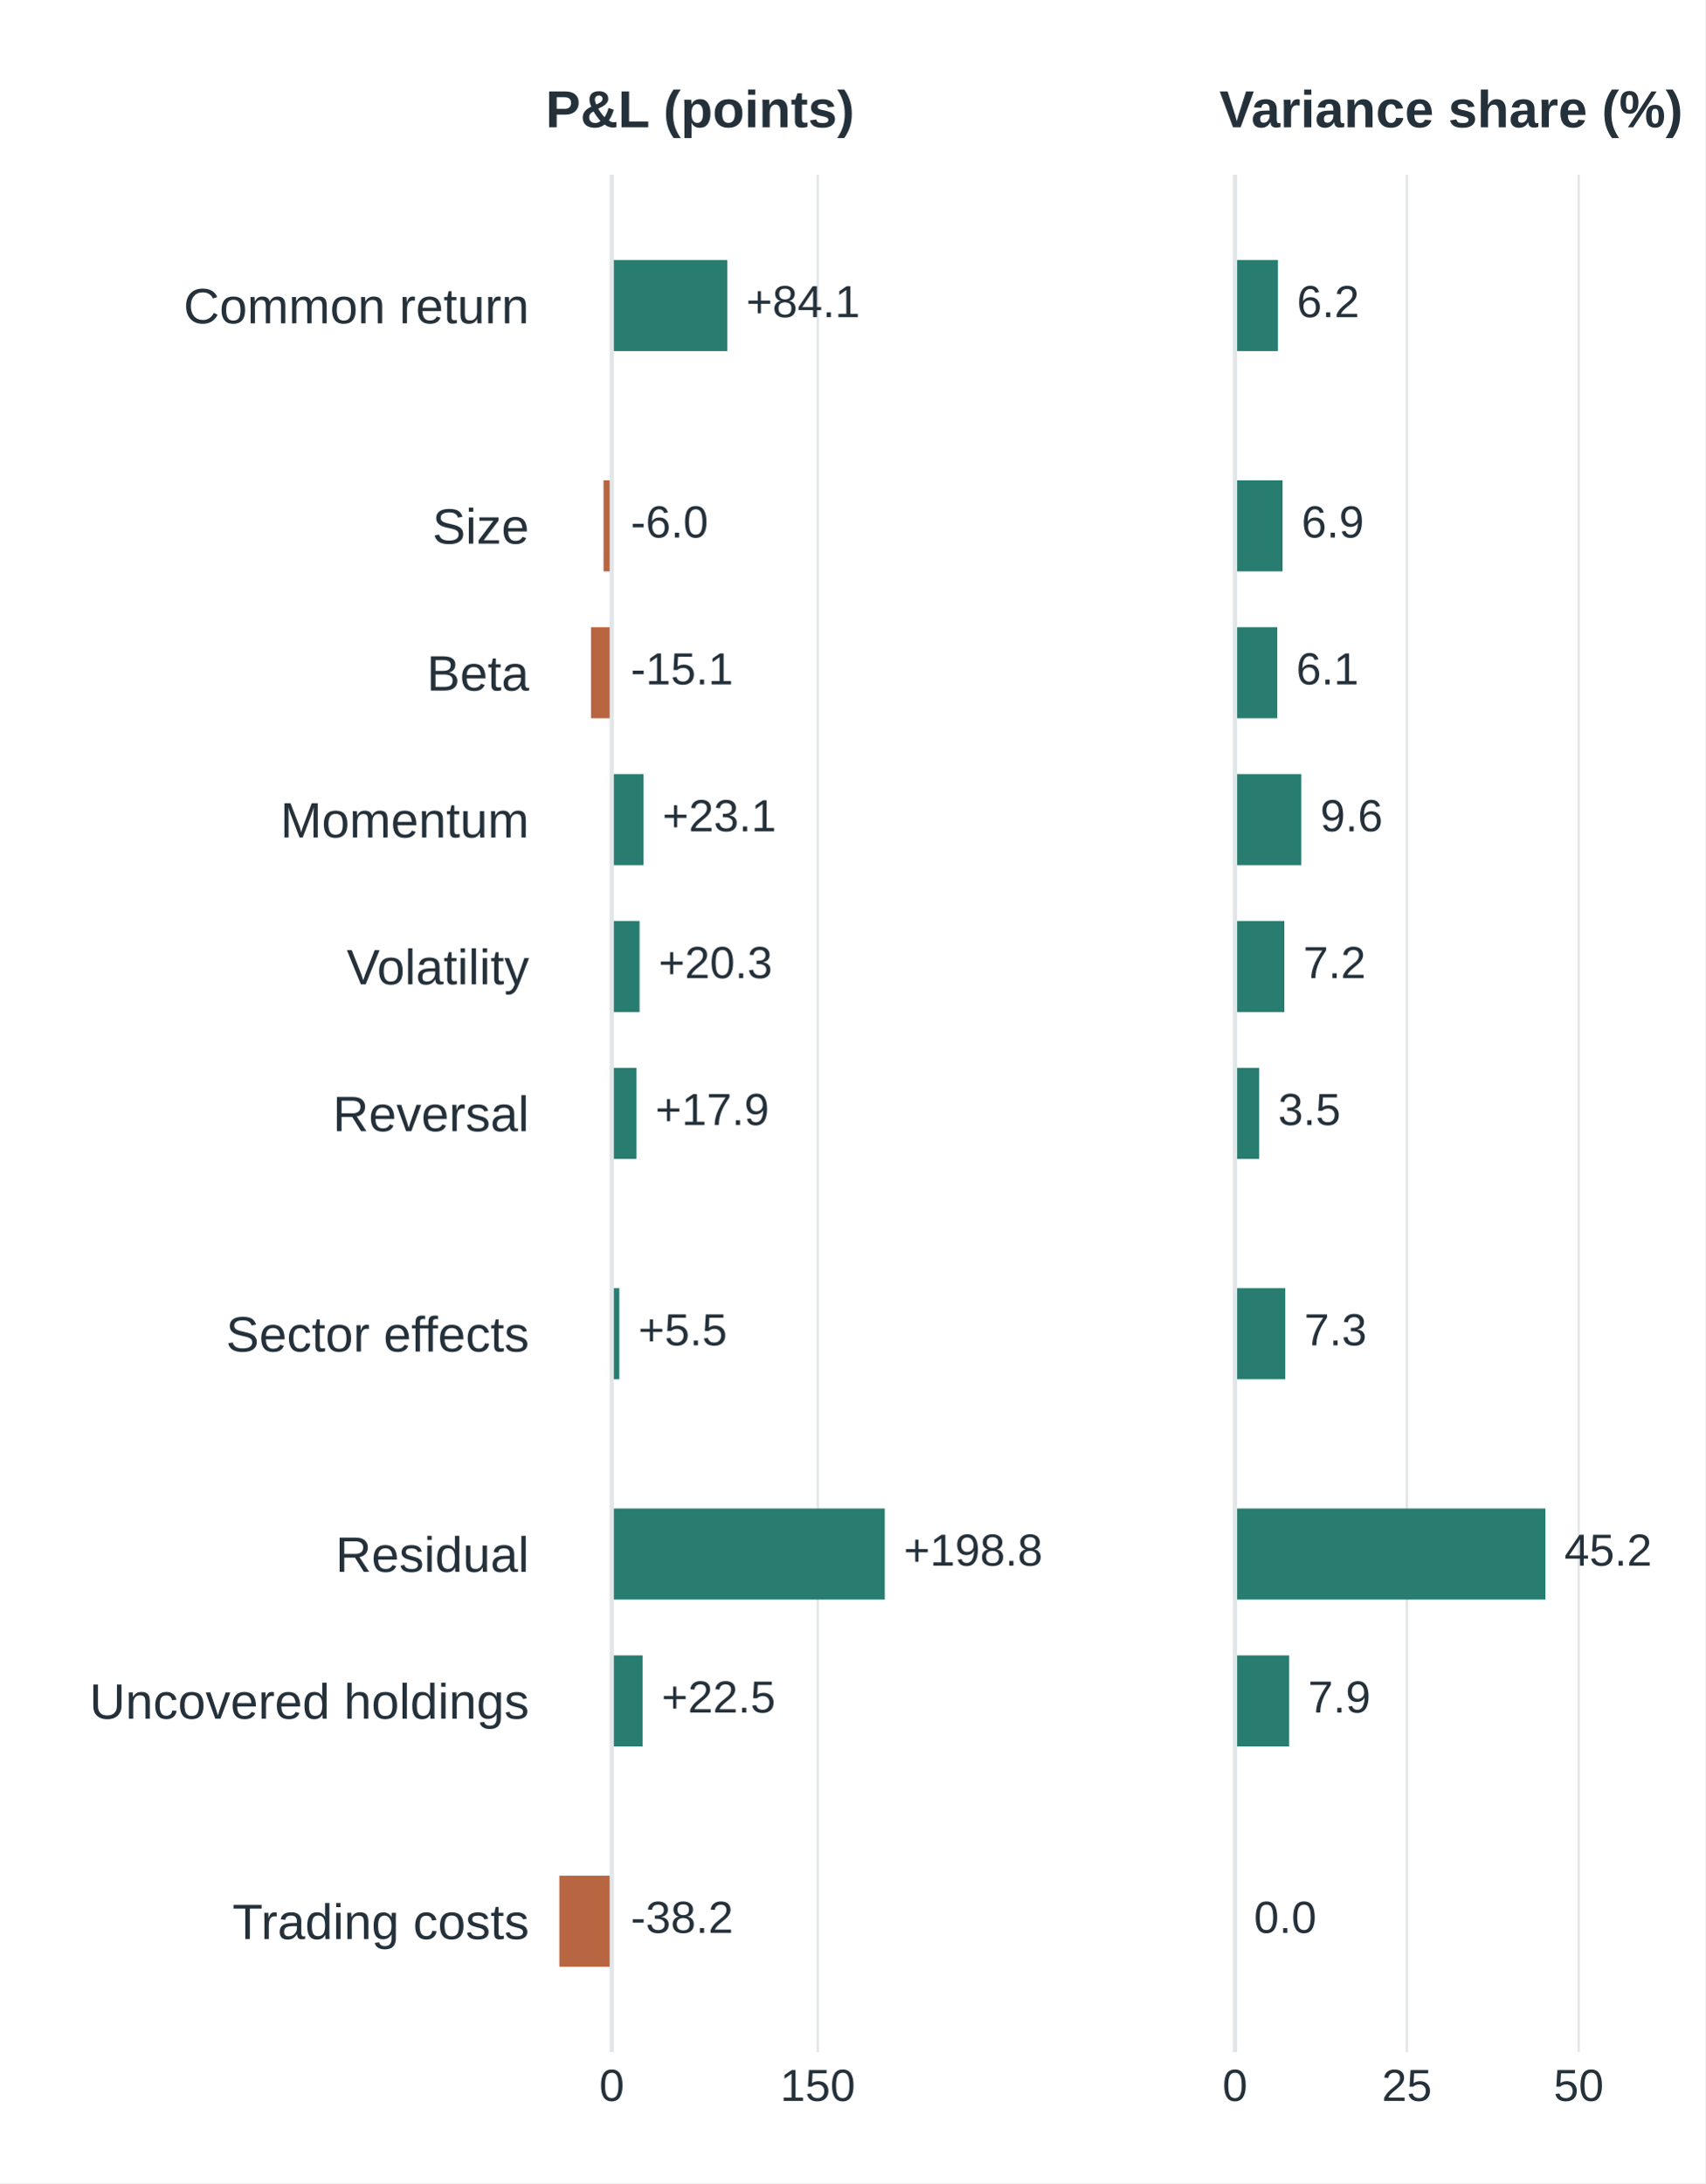
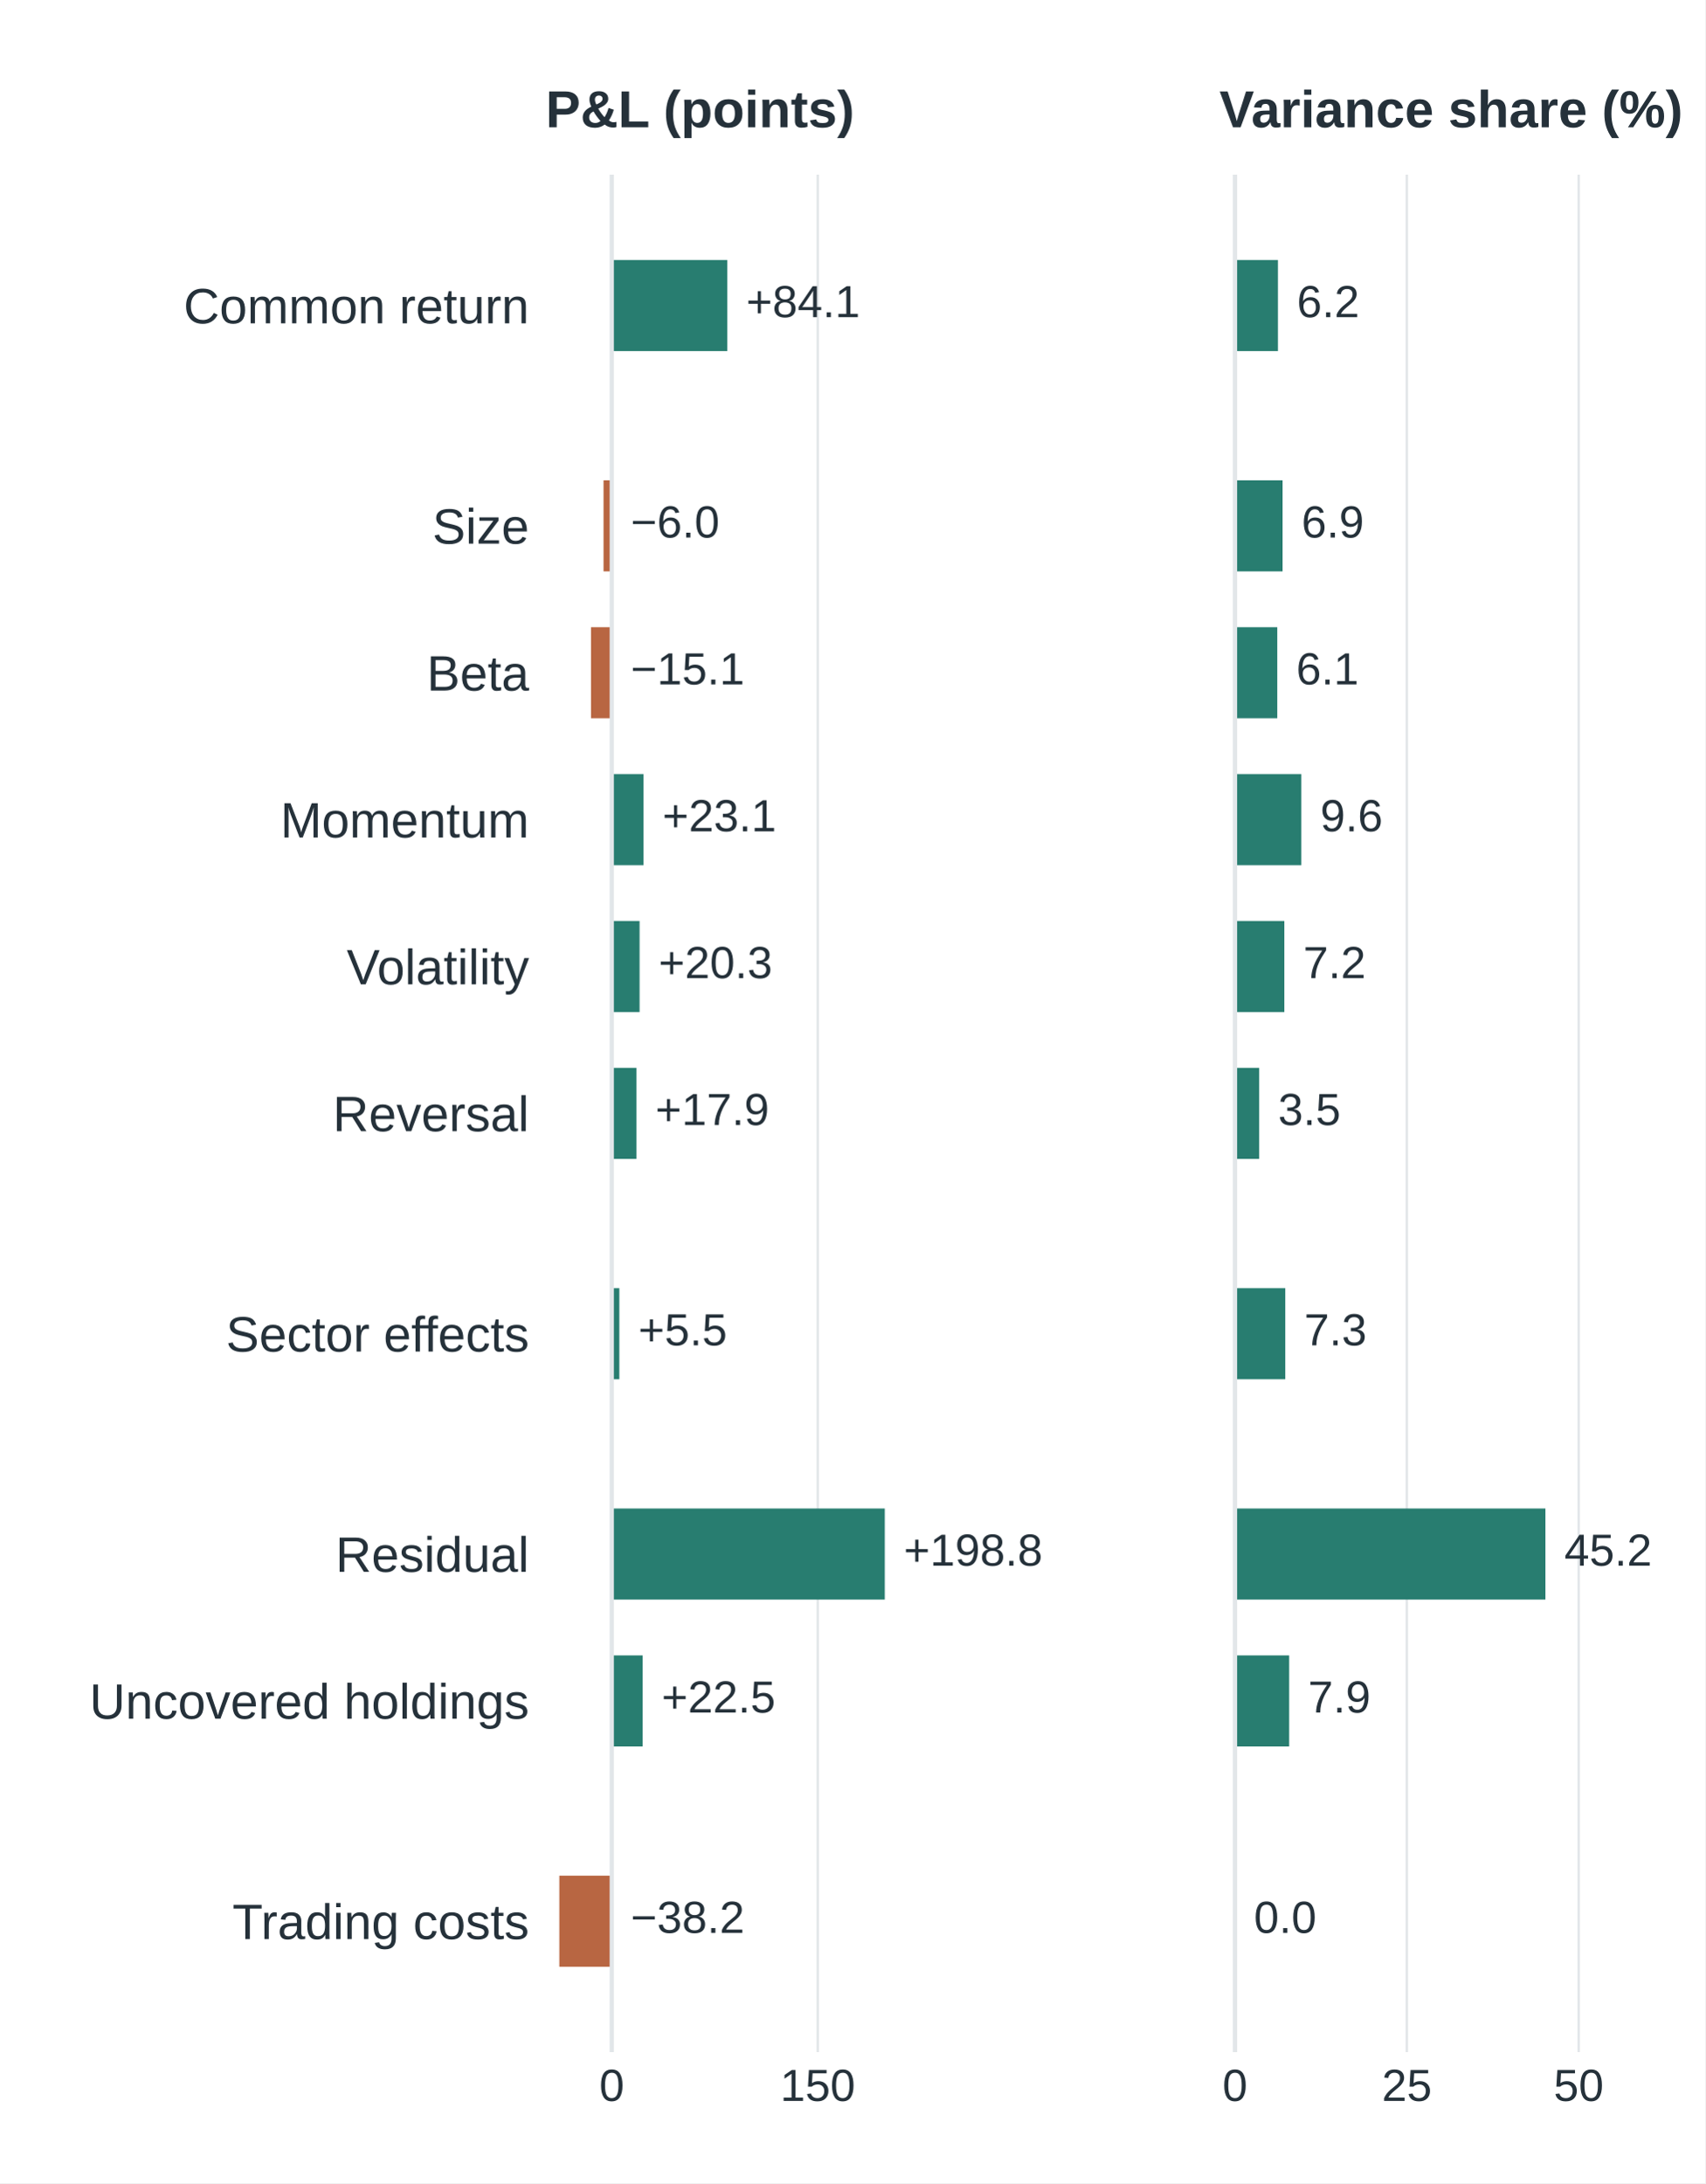
<svg xmlns="http://www.w3.org/2000/svg" width="360pt" height="460.8pt" viewBox="0 0 360 460.8" version="1.1">
  <defs>
    <style type="text/css">*{stroke-linejoin: round; stroke-linecap: butt}</style>
  </defs>
  <g id="figure_1">
    <g id="patch_1">
      <path d="M 0 460.8 L 360 460.8 L 360 0 L 0 0 z " style="fill: #ffffff" />
    </g>
    <g id="axes_1">
      <g id="patch_2">
        <path d="M 115.2 433.152 L 206.965 433.152 L 206.965 36.864 L 115.2 36.864 z " style="fill: #ffffff" />
      </g>
      <g id="matplotlib.axis_1">
        <g id="xtick_1">
          <g id="line2d_1">
            <path d="M 129.152 433.152 L 129.152 36.864 " clip-path="url(#p459f32c716)" style="fill: none; stroke: #e2e6e9; stroke-width: 0.5; stroke-linecap: square" />
          </g>
          <g id="line2d_2" />
          <g id="text_1">
            <text style="font-size: 9.5px; font-family: 'Arial', 'DejaVu Sans', sans-serif; text-anchor: middle; fill: #25313a" x="129.152" y="443.452" transform="rotate(-0 129.152 443.4519)">0</text>
          </g>
        </g>
        <g id="xtick_2">
          <g id="line2d_3">
            <path d="M 172.639 433.152 L 172.639 36.864 " clip-path="url(#p459f32c716)" style="fill: none; stroke: #e2e6e9; stroke-width: 0.5; stroke-linecap: square" />
          </g>
          <g id="line2d_4" />
          <g id="text_2">
            <text style="font-size: 9.5px; font-family: 'Arial', 'DejaVu Sans', sans-serif; text-anchor: middle; fill: #25313a" x="172.639" y="443.452" transform="rotate(-0 172.6386 443.4519)">150</text>
          </g>
        </g>
      </g>
      <g id="matplotlib.axis_2">
        <g id="ytick_1">
          <g id="line2d_5" />
          <g id="text_3">
            <text style="font-size: 10.5px; font-family: 'Arial', 'DejaVu Sans', sans-serif; text-anchor: end; fill: #25313a" x="111.7" y="68.246" transform="rotate(-0 111.7 68.24606)">Common return</text>
          </g>
        </g>
        <g id="ytick_2">
          <g id="line2d_6" />
          <g id="text_4">
            <text style="font-size: 10.5px; font-family: 'Arial', 'DejaVu Sans', sans-serif; text-anchor: end; fill: #25313a" x="111.7" y="114.751" transform="rotate(-0 111.7 114.7515)">Size</text>
          </g>
        </g>
        <g id="ytick_3">
          <g id="line2d_7" />
          <g id="text_5">
            <text style="font-size: 10.5px; font-family: 'Arial', 'DejaVu Sans', sans-serif; text-anchor: end; fill: #25313a" x="111.7" y="145.755" transform="rotate(-0 111.7 145.7551)">Beta</text>
          </g>
        </g>
        <g id="ytick_4">
          <g id="line2d_8" />
          <g id="text_6">
            <text style="font-size: 10.5px; font-family: 'Arial', 'DejaVu Sans', sans-serif; text-anchor: end; fill: #25313a" x="111.7" y="176.759" transform="rotate(-0 111.7 176.7587)">Momentum</text>
          </g>
        </g>
        <g id="ytick_5">
          <g id="line2d_9" />
          <g id="text_7">
            <text style="font-size: 10.5px; font-family: 'Arial', 'DejaVu Sans', sans-serif; text-anchor: end; fill: #25313a" x="111.7" y="207.762" transform="rotate(-0 111.7 207.7623)">Volatility</text>
          </g>
        </g>
        <g id="ytick_6">
          <g id="line2d_10" />
          <g id="text_8">
            <text style="font-size: 10.5px; font-family: 'Arial', 'DejaVu Sans', sans-serif; text-anchor: end; fill: #25313a" x="111.7" y="238.766" transform="rotate(-0 111.7 238.7659)">Reversal</text>
          </g>
        </g>
        <g id="ytick_7">
          <g id="line2d_11" />
          <g id="text_9">
            <text style="font-size: 10.5px; font-family: 'Arial', 'DejaVu Sans', sans-serif; text-anchor: end; fill: #25313a" x="111.7" y="285.271" transform="rotate(-0 111.7 285.2713)">Sector effects</text>
          </g>
        </g>
        <g id="ytick_8">
          <g id="line2d_12" />
          <g id="text_10">
            <text style="font-size: 10.5px; font-family: 'Arial', 'DejaVu Sans', sans-serif; text-anchor: end; fill: #25313a" x="111.7" y="331.777" transform="rotate(-0 111.7 331.7766)">Residual</text>
          </g>
        </g>
        <g id="ytick_9">
          <g id="line2d_13" />
          <g id="text_11">
            <text style="font-size: 10.5px; font-family: 'Arial', 'DejaVu Sans', sans-serif; text-anchor: end; fill: #25313a" x="111.7" y="362.78" transform="rotate(-0 111.7 362.7802)">Uncovered holdings</text>
          </g>
        </g>
        <g id="ytick_10">
          <g id="line2d_14" />
          <g id="text_12">
            <text style="font-size: 10.5px; font-family: 'Arial', 'DejaVu Sans', sans-serif; text-anchor: end; fill: #25313a" x="111.7" y="409.286" transform="rotate(-0 111.7 409.2856)">Trading costs</text>
          </g>
        </g>
      </g>
      <g id="patch_3">
        <path d="M 129.152 54.877 L 153.532 54.877 L 153.532 74.099 L 129.152 74.099 z " clip-path="url(#p459f32c716)" style="fill: #287d70" />
      </g>
      <g id="patch_4">
        <path d="M 129.152 101.382 L 127.415 101.382 L 127.415 120.605 L 129.152 120.605 z " clip-path="url(#p459f32c716)" style="fill: #b86642" />
      </g>
      <g id="patch_5">
        <path d="M 129.152 132.386 L 124.765 132.386 L 124.765 151.608 L 129.152 151.608 z " clip-path="url(#p459f32c716)" style="fill: #b86642" />
      </g>
      <g id="patch_6">
        <path d="M 129.152 163.39 L 135.849 163.39 L 135.849 182.612 L 129.152 182.612 z " clip-path="url(#p459f32c716)" style="fill: #287d70" />
      </g>
      <g id="patch_7">
        <path d="M 129.152 194.393 L 135.026 194.393 L 135.026 213.616 L 129.152 213.616 z " clip-path="url(#p459f32c716)" style="fill: #287d70" />
      </g>
      <g id="patch_8">
        <path d="M 129.152 225.397 L 134.354 225.397 L 134.354 244.619 L 129.152 244.619 z " clip-path="url(#p459f32c716)" style="fill: #287d70" />
      </g>
      <g id="patch_9">
        <path d="M 129.152 271.902 L 130.751 271.902 L 130.751 291.125 L 129.152 291.125 z " clip-path="url(#p459f32c716)" style="fill: #287d70" />
      </g>
      <g id="patch_10">
        <path d="M 129.152 318.408 L 186.791 318.408 L 186.791 337.63 L 129.152 337.63 z " clip-path="url(#p459f32c716)" style="fill: #287d70" />
      </g>
      <g id="patch_11">
        <path d="M 129.152 349.411 L 135.673 349.411 L 135.673 368.634 L 129.152 368.634 z " clip-path="url(#p459f32c716)" style="fill: #287d70" />
      </g>
      <g id="patch_12">
        <path d="M 129.152 395.917 L 118.082 395.917 L 118.082 415.139 L 129.152 415.139 z " clip-path="url(#p459f32c716)" style="fill: #b86642" />
      </g>
      <g id="line2d_15">
        <path d="M 129.152 433.152 L 129.152 36.864 " clip-path="url(#p459f32c716)" style="fill: none; stroke: #e2e6e9; stroke-width: 0.9; stroke-linecap: square" />
      </g>
      <g id="text_13">
        <text style="font-size: 9.5px; font-family: 'Arial', 'DejaVu Sans', sans-serif; text-anchor: start; fill: #25313a" x="157.532" y="66.944" transform="rotate(-0 157.5316 66.9441)">+84.1</text>
      </g>
      <g id="text_14">
-         <text style="font-size: 9.5px; font-family: 'Arial', 'DejaVu Sans', sans-serif; text-anchor: start; fill: #25313a" x="133.152" y="113.45" transform="rotate(-0 133.152 113.4495)">-6.0</text>
+         <text style="font-size: 9.5px; font-family: 'Arial', 'DejaVu Sans', sans-serif; text-anchor: start; fill: #25313a" x="133.152" y="113.45" transform="rotate(-0 133.152 113.4495)">−6.0</text>
      </g>
      <g id="text_15">
-         <text style="font-size: 9.5px; font-family: 'Arial', 'DejaVu Sans', sans-serif; text-anchor: start; fill: #25313a" x="133.152" y="144.453" transform="rotate(-0 133.152 144.4531)">-15.1</text>
+         <text style="font-size: 9.5px; font-family: 'Arial', 'DejaVu Sans', sans-serif; text-anchor: start; fill: #25313a" x="133.152" y="144.453" transform="rotate(-0 133.152 144.4531)">−15.1</text>
      </g>
      <g id="text_16">
        <text style="font-size: 9.5px; font-family: 'Arial', 'DejaVu Sans', sans-serif; text-anchor: start; fill: #25313a" x="139.849" y="175.457" transform="rotate(-0 139.8487 175.4567)">+23.1</text>
      </g>
      <g id="text_17">
        <text style="font-size: 9.5px; font-family: 'Arial', 'DejaVu Sans', sans-serif; text-anchor: start; fill: #25313a" x="139.026" y="206.46" transform="rotate(-0 139.0264 206.4603)">+20.3</text>
      </g>
      <g id="text_18">
        <text style="font-size: 9.5px; font-family: 'Arial', 'DejaVu Sans', sans-serif; text-anchor: start; fill: #25313a" x="138.354" y="237.464" transform="rotate(-0 138.3544 237.4639)">+17.9</text>
      </g>
      <g id="text_19">
        <text style="font-size: 9.5px; font-family: 'Arial', 'DejaVu Sans', sans-serif; text-anchor: start; fill: #25313a" x="134.751" y="283.969" transform="rotate(-0 134.7508 283.9693)">+5.5</text>
      </g>
      <g id="text_20">
        <text style="font-size: 9.5px; font-family: 'Arial', 'DejaVu Sans', sans-serif; text-anchor: start; fill: #25313a" x="190.791" y="330.475" transform="rotate(-0 190.7911 330.4747)">+198.8</text>
      </g>
      <g id="text_21">
        <text style="font-size: 9.5px; font-family: 'Arial', 'DejaVu Sans', sans-serif; text-anchor: start; fill: #25313a" x="139.673" y="361.478" transform="rotate(-0 139.6732 361.4783)">+22.5</text>
      </g>
      <g id="text_22">
-         <text style="font-size: 9.5px; font-family: 'Arial', 'DejaVu Sans', sans-serif; text-anchor: start; fill: #25313a" x="133.152" y="407.984" transform="rotate(-0 133.152 407.9837)">-38.2</text>
+         <text style="font-size: 9.5px; font-family: 'Arial', 'DejaVu Sans', sans-serif; text-anchor: start; fill: #25313a" x="133.152" y="407.984" transform="rotate(-0 133.152 407.9837)">−38.2</text>
      </g>
      <g id="text_23">
        <text style="font-weight: 600; font-size: 11px; font-family: 'Arial', 'DejaVu Sans', sans-serif; text-anchor: start; fill: #25313a" x="115.2" y="26.864" transform="rotate(-0 115.2 26.864)">P&amp;L (points)</text>
      </g>
    </g>
    <g id="axes_2">
      <g id="patch_13">
        <path d="M 257.435 433.152 L 349.2 433.152 L 349.2 36.864 L 257.435 36.864 z " style="fill: #ffffff" />
      </g>
      <g id="matplotlib.axis_3">
        <g id="xtick_3">
          <g id="line2d_16">
            <path d="M 260.729 433.152 L 260.729 36.864 " clip-path="url(#p2e0dddd1ca)" style="fill: none; stroke: #e2e6e9; stroke-width: 0.5; stroke-linecap: square" />
          </g>
          <g id="line2d_17" />
          <g id="text_24">
            <text style="font-size: 9.5px; font-family: 'Arial', 'DejaVu Sans', sans-serif; text-anchor: middle; fill: #25313a" x="260.729" y="443.452" transform="rotate(-0 260.7291 443.4519)">0</text>
          </g>
        </g>
        <g id="xtick_4">
          <g id="line2d_18">
            <path d="M 297.008 433.152 L 297.008 36.864 " clip-path="url(#p2e0dddd1ca)" style="fill: none; stroke: #e2e6e9; stroke-width: 0.5; stroke-linecap: square" />
          </g>
          <g id="line2d_19" />
          <g id="text_25">
            <text style="font-size: 9.5px; font-family: 'Arial', 'DejaVu Sans', sans-serif; text-anchor: middle; fill: #25313a" x="297.008" y="443.452" transform="rotate(-0 297.0083 443.4519)">25</text>
          </g>
        </g>
        <g id="xtick_5">
          <g id="line2d_20">
            <path d="M 333.287 433.152 L 333.287 36.864 " clip-path="url(#p2e0dddd1ca)" style="fill: none; stroke: #e2e6e9; stroke-width: 0.5; stroke-linecap: square" />
          </g>
          <g id="line2d_21" />
          <g id="text_26">
            <text style="font-size: 9.5px; font-family: 'Arial', 'DejaVu Sans', sans-serif; text-anchor: middle; fill: #25313a" x="333.287" y="443.452" transform="rotate(-0 333.2875 443.4519)">50</text>
          </g>
        </g>
      </g>
      <g id="matplotlib.axis_4">
        <g id="ytick_11">
          <g id="line2d_22" />
        </g>
        <g id="ytick_12">
          <g id="line2d_23" />
        </g>
        <g id="ytick_13">
          <g id="line2d_24" />
        </g>
        <g id="ytick_14">
          <g id="line2d_25" />
        </g>
        <g id="ytick_15">
          <g id="line2d_26" />
        </g>
        <g id="ytick_16">
          <g id="line2d_27" />
        </g>
        <g id="ytick_17">
          <g id="line2d_28" />
        </g>
        <g id="ytick_18">
          <g id="line2d_29" />
        </g>
        <g id="ytick_19">
          <g id="line2d_30" />
        </g>
        <g id="ytick_20">
          <g id="line2d_31" />
        </g>
      </g>
      <g id="patch_14">
        <path d="M 260.729 54.877 L 269.792 54.877 L 269.792 74.099 L 260.729 74.099 z " clip-path="url(#p2e0dddd1ca)" style="fill: #287d70" />
      </g>
      <g id="patch_15">
        <path d="M 260.729 101.382 L 270.773 101.382 L 270.773 120.605 L 260.729 120.605 z " clip-path="url(#p2e0dddd1ca)" style="fill: #287d70" />
      </g>
      <g id="patch_16">
        <path d="M 260.729 132.386 L 269.651 132.386 L 269.651 151.608 L 260.729 151.608 z " clip-path="url(#p2e0dddd1ca)" style="fill: #287d70" />
      </g>
      <g id="patch_17">
        <path d="M 260.729 163.39 L 274.73 163.39 L 274.73 182.612 L 260.729 182.612 z " clip-path="url(#p2e0dddd1ca)" style="fill: #287d70" />
      </g>
      <g id="patch_18">
        <path d="M 260.729 194.393 L 271.145 194.393 L 271.145 213.616 L 260.729 213.616 z " clip-path="url(#p2e0dddd1ca)" style="fill: #287d70" />
      </g>
      <g id="patch_19">
        <path d="M 260.729 225.397 L 265.836 225.397 L 265.836 244.619 L 260.729 244.619 z " clip-path="url(#p2e0dddd1ca)" style="fill: #287d70" />
      </g>
      <g id="patch_20">
        <path d="M 260.729 271.902 L 271.343 271.902 L 271.343 291.125 L 260.729 291.125 z " clip-path="url(#p2e0dddd1ca)" style="fill: #287d70" />
      </g>
      <g id="patch_21">
        <path d="M 260.729 318.408 L 326.263 318.408 L 326.263 337.63 L 260.729 337.63 z " clip-path="url(#p2e0dddd1ca)" style="fill: #287d70" />
      </g>
      <g id="patch_22">
        <path d="M 260.729 349.411 L 272.163 349.411 L 272.163 368.634 L 260.729 368.634 z " clip-path="url(#p2e0dddd1ca)" style="fill: #287d70" />
      </g>
      <g id="patch_23">
        <path d="M 260.729 395.917 L 260.712 395.917 L 260.712 415.139 L 260.729 415.139 z " clip-path="url(#p2e0dddd1ca)" style="fill: #b86642" />
      </g>
      <g id="line2d_32">
        <path d="M 260.729 433.152 L 260.729 36.864 " clip-path="url(#p2e0dddd1ca)" style="fill: none; stroke: #e2e6e9; stroke-width: 0.9; stroke-linecap: square" />
      </g>
      <g id="text_27">
        <text style="font-size: 9.5px; font-family: 'Arial', 'DejaVu Sans', sans-serif; text-anchor: start; fill: #25313a" x="273.792" y="66.944" transform="rotate(-0 273.7915 66.9441)">6.2</text>
      </g>
      <g id="text_28">
        <text style="font-size: 9.5px; font-family: 'Arial', 'DejaVu Sans', sans-serif; text-anchor: start; fill: #25313a" x="274.773" y="113.45" transform="rotate(-0 274.7731 113.4495)">6.9</text>
      </g>
      <g id="text_29">
        <text style="font-size: 9.5px; font-family: 'Arial', 'DejaVu Sans', sans-serif; text-anchor: start; fill: #25313a" x="273.651" y="144.453" transform="rotate(-0 273.6509 144.4531)">6.1</text>
      </g>
      <g id="text_30">
        <text style="font-size: 9.5px; font-family: 'Arial', 'DejaVu Sans', sans-serif; text-anchor: start; fill: #25313a" x="278.73" y="175.457" transform="rotate(-0 278.7301 175.4567)">9.6</text>
      </g>
      <g id="text_31">
        <text style="font-size: 9.5px; font-family: 'Arial', 'DejaVu Sans', sans-serif; text-anchor: start; fill: #25313a" x="275.145" y="206.46" transform="rotate(-0 275.1446 206.4603)">7.2</text>
      </g>
      <g id="text_32">
        <text style="font-size: 9.5px; font-family: 'Arial', 'DejaVu Sans', sans-serif; text-anchor: start; fill: #25313a" x="269.836" y="237.464" transform="rotate(-0 269.8364 237.4639)">3.5</text>
      </g>
      <g id="text_33">
        <text style="font-size: 9.5px; font-family: 'Arial', 'DejaVu Sans', sans-serif; text-anchor: start; fill: #25313a" x="275.343" y="283.969" transform="rotate(-0 275.343 283.9693)">7.3</text>
      </g>
      <g id="text_34">
        <text style="font-size: 9.5px; font-family: 'Arial', 'DejaVu Sans', sans-serif; text-anchor: start; fill: #25313a" x="330.263" y="330.475" transform="rotate(-0 330.2631 330.4747)">45.2</text>
      </g>
      <g id="text_35">
        <text style="font-size: 9.5px; font-family: 'Arial', 'DejaVu Sans', sans-serif; text-anchor: start; fill: #25313a" x="276.163" y="361.478" transform="rotate(-0 276.1633 361.4783)">7.9</text>
      </g>
      <g id="text_36">
        <text style="font-size: 9.5px; font-family: 'Arial', 'DejaVu Sans', sans-serif; text-anchor: start; fill: #25313a" x="264.729" y="407.984" transform="rotate(-0 264.7291 407.9837)">0.0</text>
      </g>
      <g id="text_37">
        <text style="font-weight: 600; font-size: 11px; font-family: 'Arial', 'DejaVu Sans', sans-serif; text-anchor: start; fill: #25313a" x="257.435" y="26.864" transform="rotate(-0 257.4353 26.864)">Variance share (%)</text>
      </g>
    </g>
  </g>
  <defs>
    <clipPath id="p459f32c716">
      <rect x="115.2" y="36.864" width="91.765" height="396.288" />
    </clipPath>
    <clipPath id="p2e0dddd1ca">
      <rect x="257.435" y="36.864" width="91.765" height="396.288" />
    </clipPath>
  </defs>
</svg>
